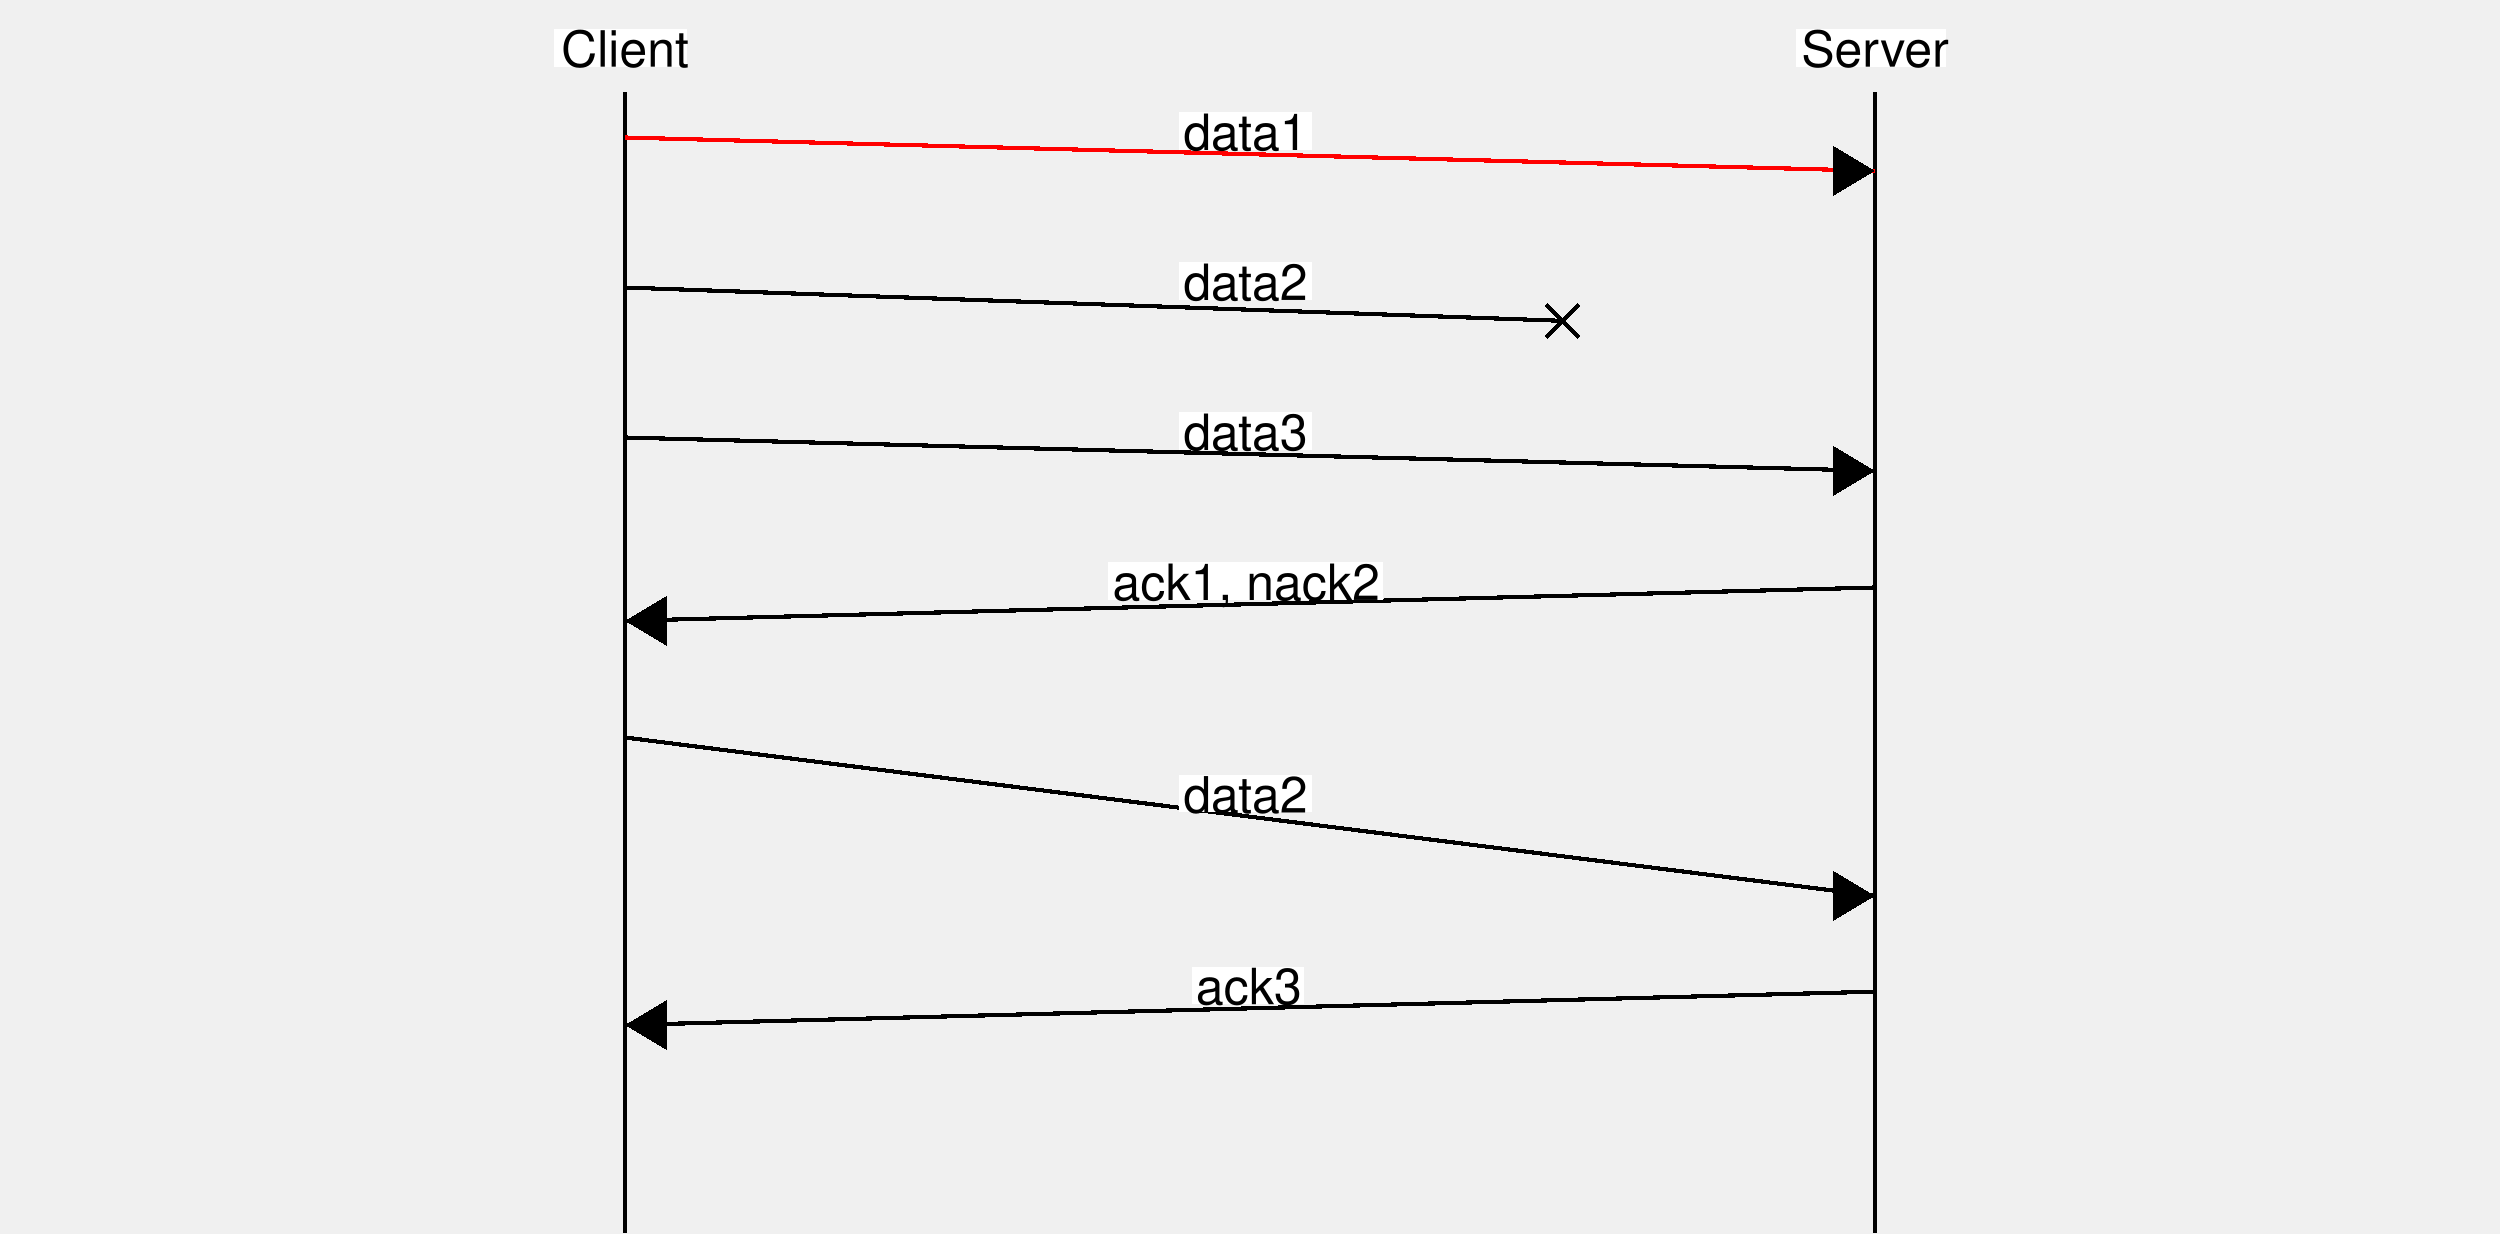
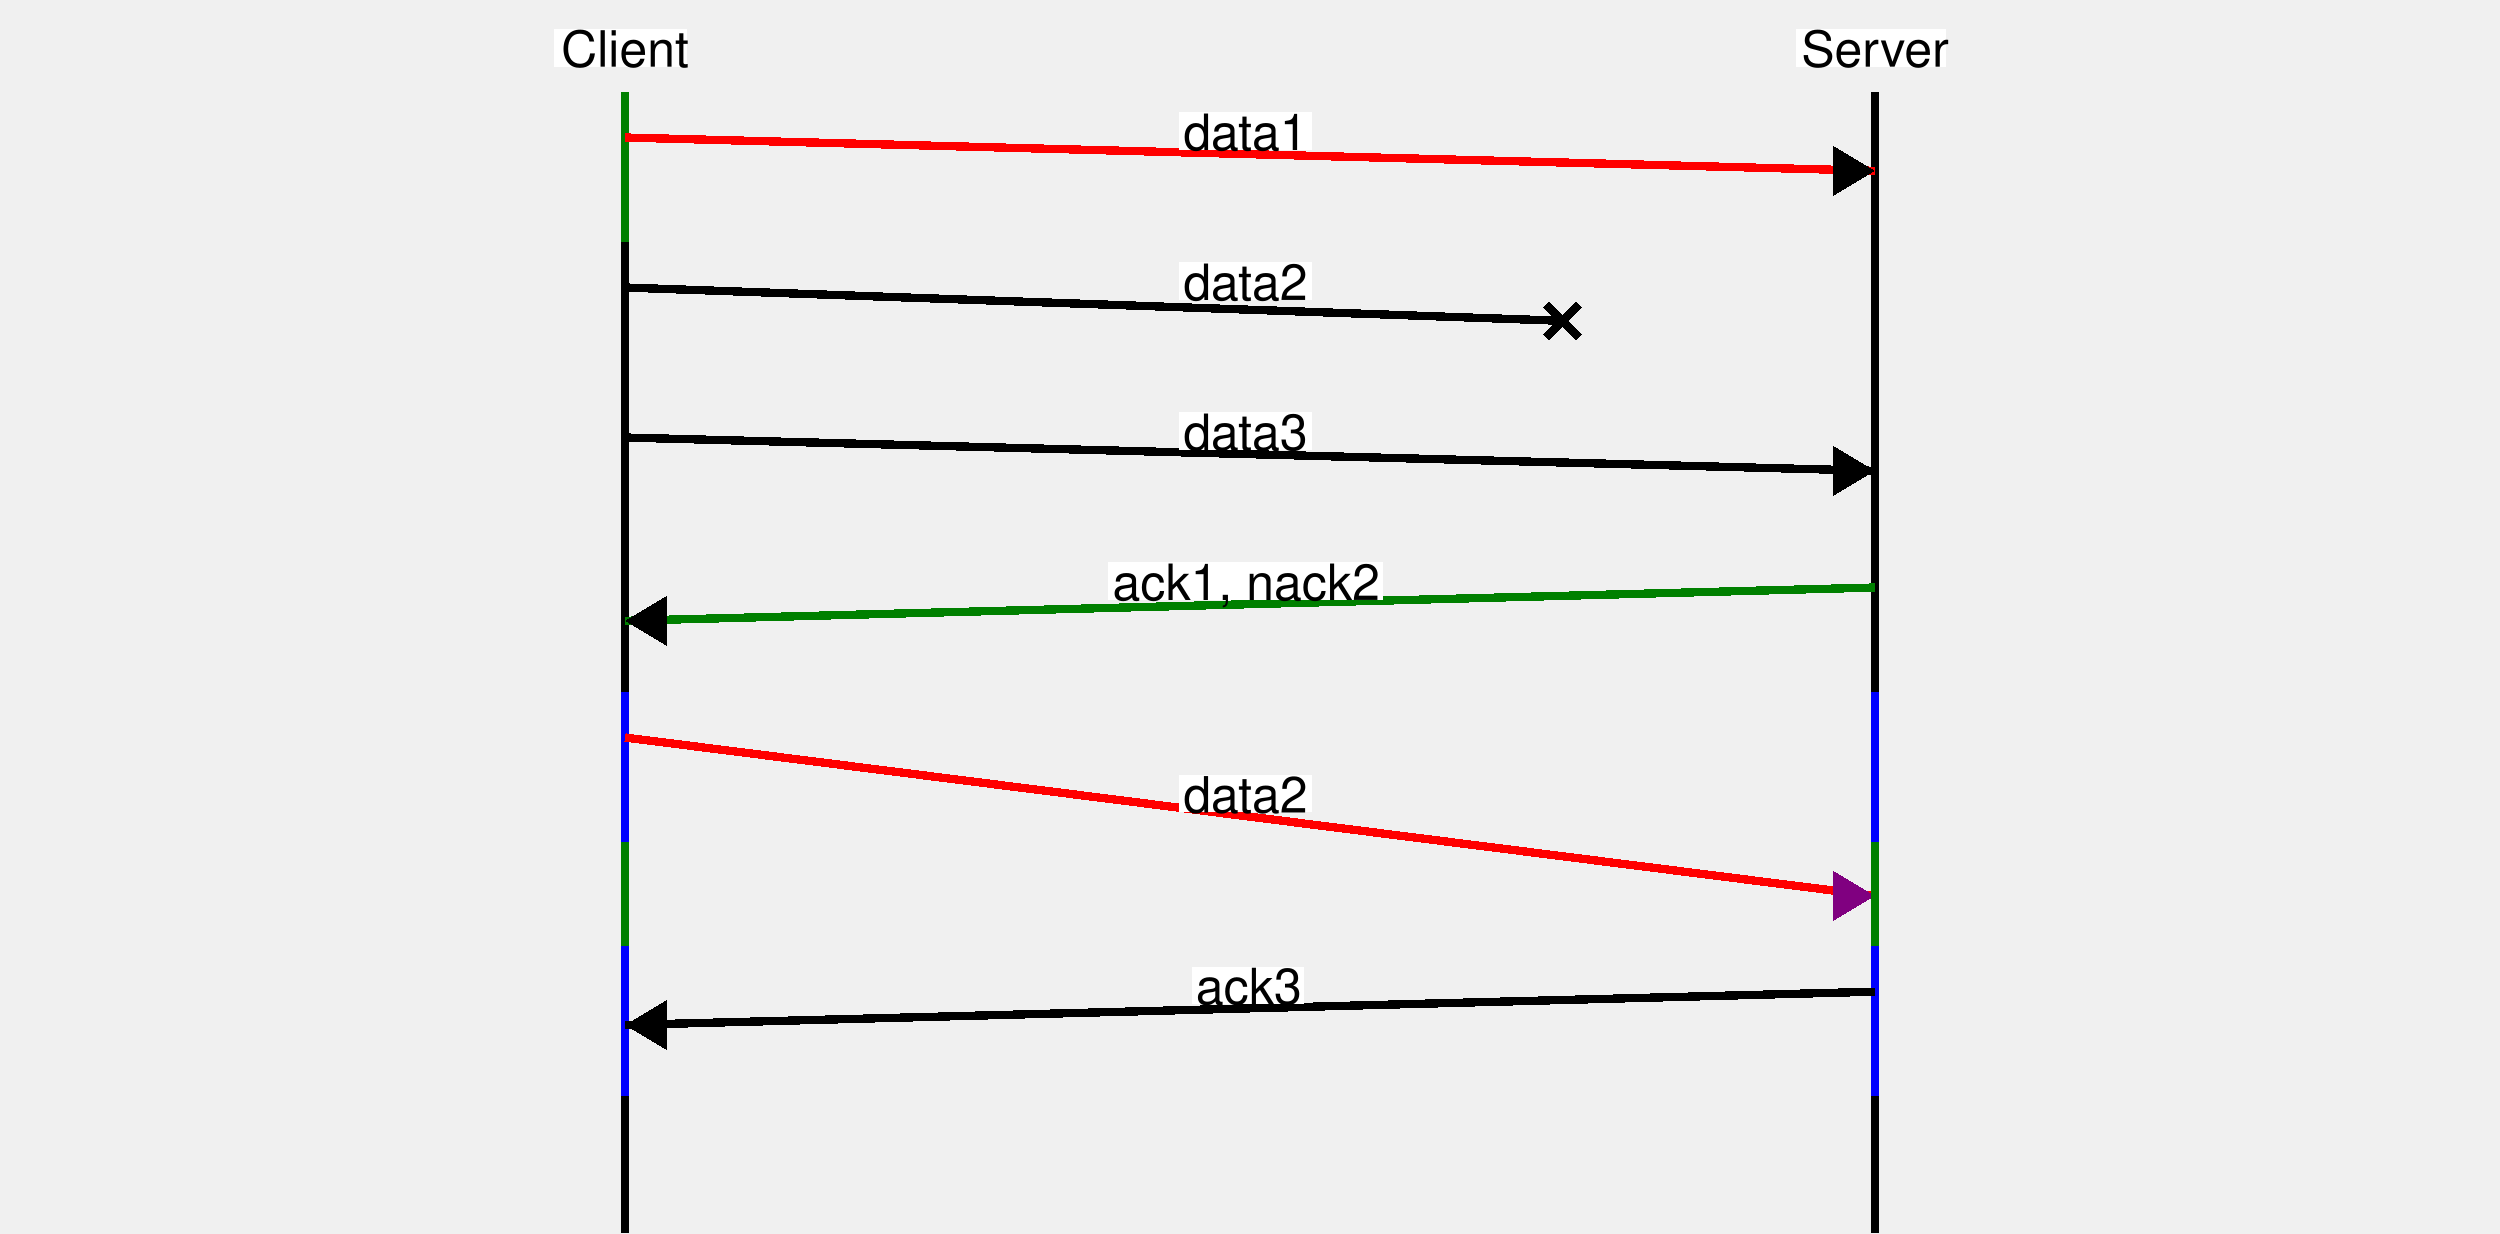
- <svg xmlns="http://www.w3.org/2000/svg" version="1.1" width="600px" height="296px" viewBox="0 0 600 296" shape-rendering="crispEdges" stroke-width="1" text-rendering="geometricPrecision">
+ <svg xmlns="http://www.w3.org/2000/svg" version="1.1" width="600px" height="296px" viewBox="0 0 600 296" shape-rendering="crispEdges" stroke-width="2" text-rendering="geometricPrecision">
  <polygon fill="white" points="133,7 165,7 165,16 133,16" />
  <text x="150" y="16" textLength="31" font-family="Helvetica" font-size="12" fill="black" text-anchor="middle">

Client
</text>
  <polygon fill="white" points="431,7 467,7 467,16 431,16" />
  <text x="450" y="16" textLength="35" font-family="Helvetica" font-size="12" fill="black" text-anchor="middle">

Server
</text>
-   <line x1="150" y1="22" x2="150" y2="58" stroke="black" />
+   <line x1="150" y1="22" x2="150" y2="58" stroke="green" />
  <line x1="450" y1="22" x2="450" y2="58" stroke="black" />
  <line x1="150" y1="33" x2="450" y2="41" stroke="red" />
  <polygon fill="black" points="450,41 440,47 440,35" />
  <polygon fill="white" points="283,27 315,27 315,36 283,36" />
  <text x="284" y="36" textLength="30" font-family="Helvetica" font-size="12" fill="black">
data1
</text>
  <line x1="150" y1="58" x2="150" y2="94" stroke="black" />
  <line x1="450" y1="58" x2="450" y2="94" stroke="black" />
  <line x1="150" y1="69" x2="375" y2="77" stroke="black" />
  <line x1="371" y1="73" x2="379" y2="81" stroke="black" />
  <line x1="379" y1="73" x2="371" y2="81" stroke="black" />
  <polygon fill="white" points="283,63 315,63 315,72 283,72" />
  <text x="284" y="72" textLength="30" font-family="Helvetica" font-size="12" fill="black">
data2
</text>
  <line x1="150" y1="94" x2="150" y2="130" stroke="black" />
  <line x1="450" y1="94" x2="450" y2="130" stroke="black" />
  <line x1="150" y1="105" x2="450" y2="113" stroke="black" />
  <polygon fill="black" points="450,113 440,119 440,107" />
  <polygon fill="white" points="283,99 315,99 315,108 283,108" />
  <text x="284" y="108" textLength="30" font-family="Helvetica" font-size="12" fill="black">
data3
</text>
  <line x1="150" y1="130" x2="150" y2="166" stroke="black" />
  <line x1="450" y1="130" x2="450" y2="166" stroke="black" />
-   <line x1="450" y1="141" x2="150" y2="149" stroke="black" />
+   <line x1="450" y1="141" x2="150" y2="149" stroke="green" />
  <polygon fill="black" points="150,149 160,155 160,143" />
  <polygon fill="white" points="266,135 332,135 332,144 266,144" />
  <text x="267" y="144" textLength="64" font-family="Helvetica" font-size="12" fill="black">
ack1, nack2
</text>
-   <line x1="150" y1="166" x2="150" y2="202" stroke="black" />
-   <line x1="450" y1="166" x2="450" y2="202" stroke="black" />
-   <line x1="150" y1="177" x2="450" y2="215" stroke="black" />
-   <polygon fill="black" points="450,215 440,221 440,209" />
+   <line x1="150" y1="166" x2="150" y2="202" stroke="blue" />
+   <line x1="450" y1="166" x2="450" y2="202" stroke="blue" />
+   <line x1="150" y1="177" x2="450" y2="215" stroke="red" />
+   <polygon fill="purple" points="450,215 440,221 440,209" />
  <polygon fill="white" points="283,186 315,186 315,195 283,195" />
  <text x="284" y="195" textLength="30" font-family="Helvetica" font-size="12" fill="black">
data2
</text>
-   <line x1="150" y1="202" x2="150" y2="227" stroke="black" />
-   <line x1="450" y1="202" x2="450" y2="227" stroke="black" />
-   <line x1="150" y1="227" x2="150" y2="263" stroke="black" />
-   <line x1="450" y1="227" x2="450" y2="263" stroke="black" />
+   <line x1="150" y1="202" x2="150" y2="227" stroke="green" />
+   <line x1="450" y1="202" x2="450" y2="227" stroke="green" />
+   <line x1="150" y1="227" x2="150" y2="263" stroke="blue" />
+   <line x1="450" y1="227" x2="450" y2="263" stroke="blue" />
  <line x1="450" y1="238" x2="150" y2="246" stroke="black" />
  <polygon fill="black" points="150,246 160,252 160,240" />
  <polygon fill="white" points="286,232 313,232 313,241 286,241" />
  <text x="287" y="241" textLength="25" font-family="Helvetica" font-size="12" fill="black">
ack3
</text>
  <line x1="150" y1="263" x2="150" y2="288" stroke="black" />
  <line x1="450" y1="263" x2="450" y2="288" stroke="black" />
  <line x1="150" y1="274" x2="150" y2="296" stroke="black" />
  <line x1="450" y1="274" x2="450" y2="296" stroke="black" />
</svg>
